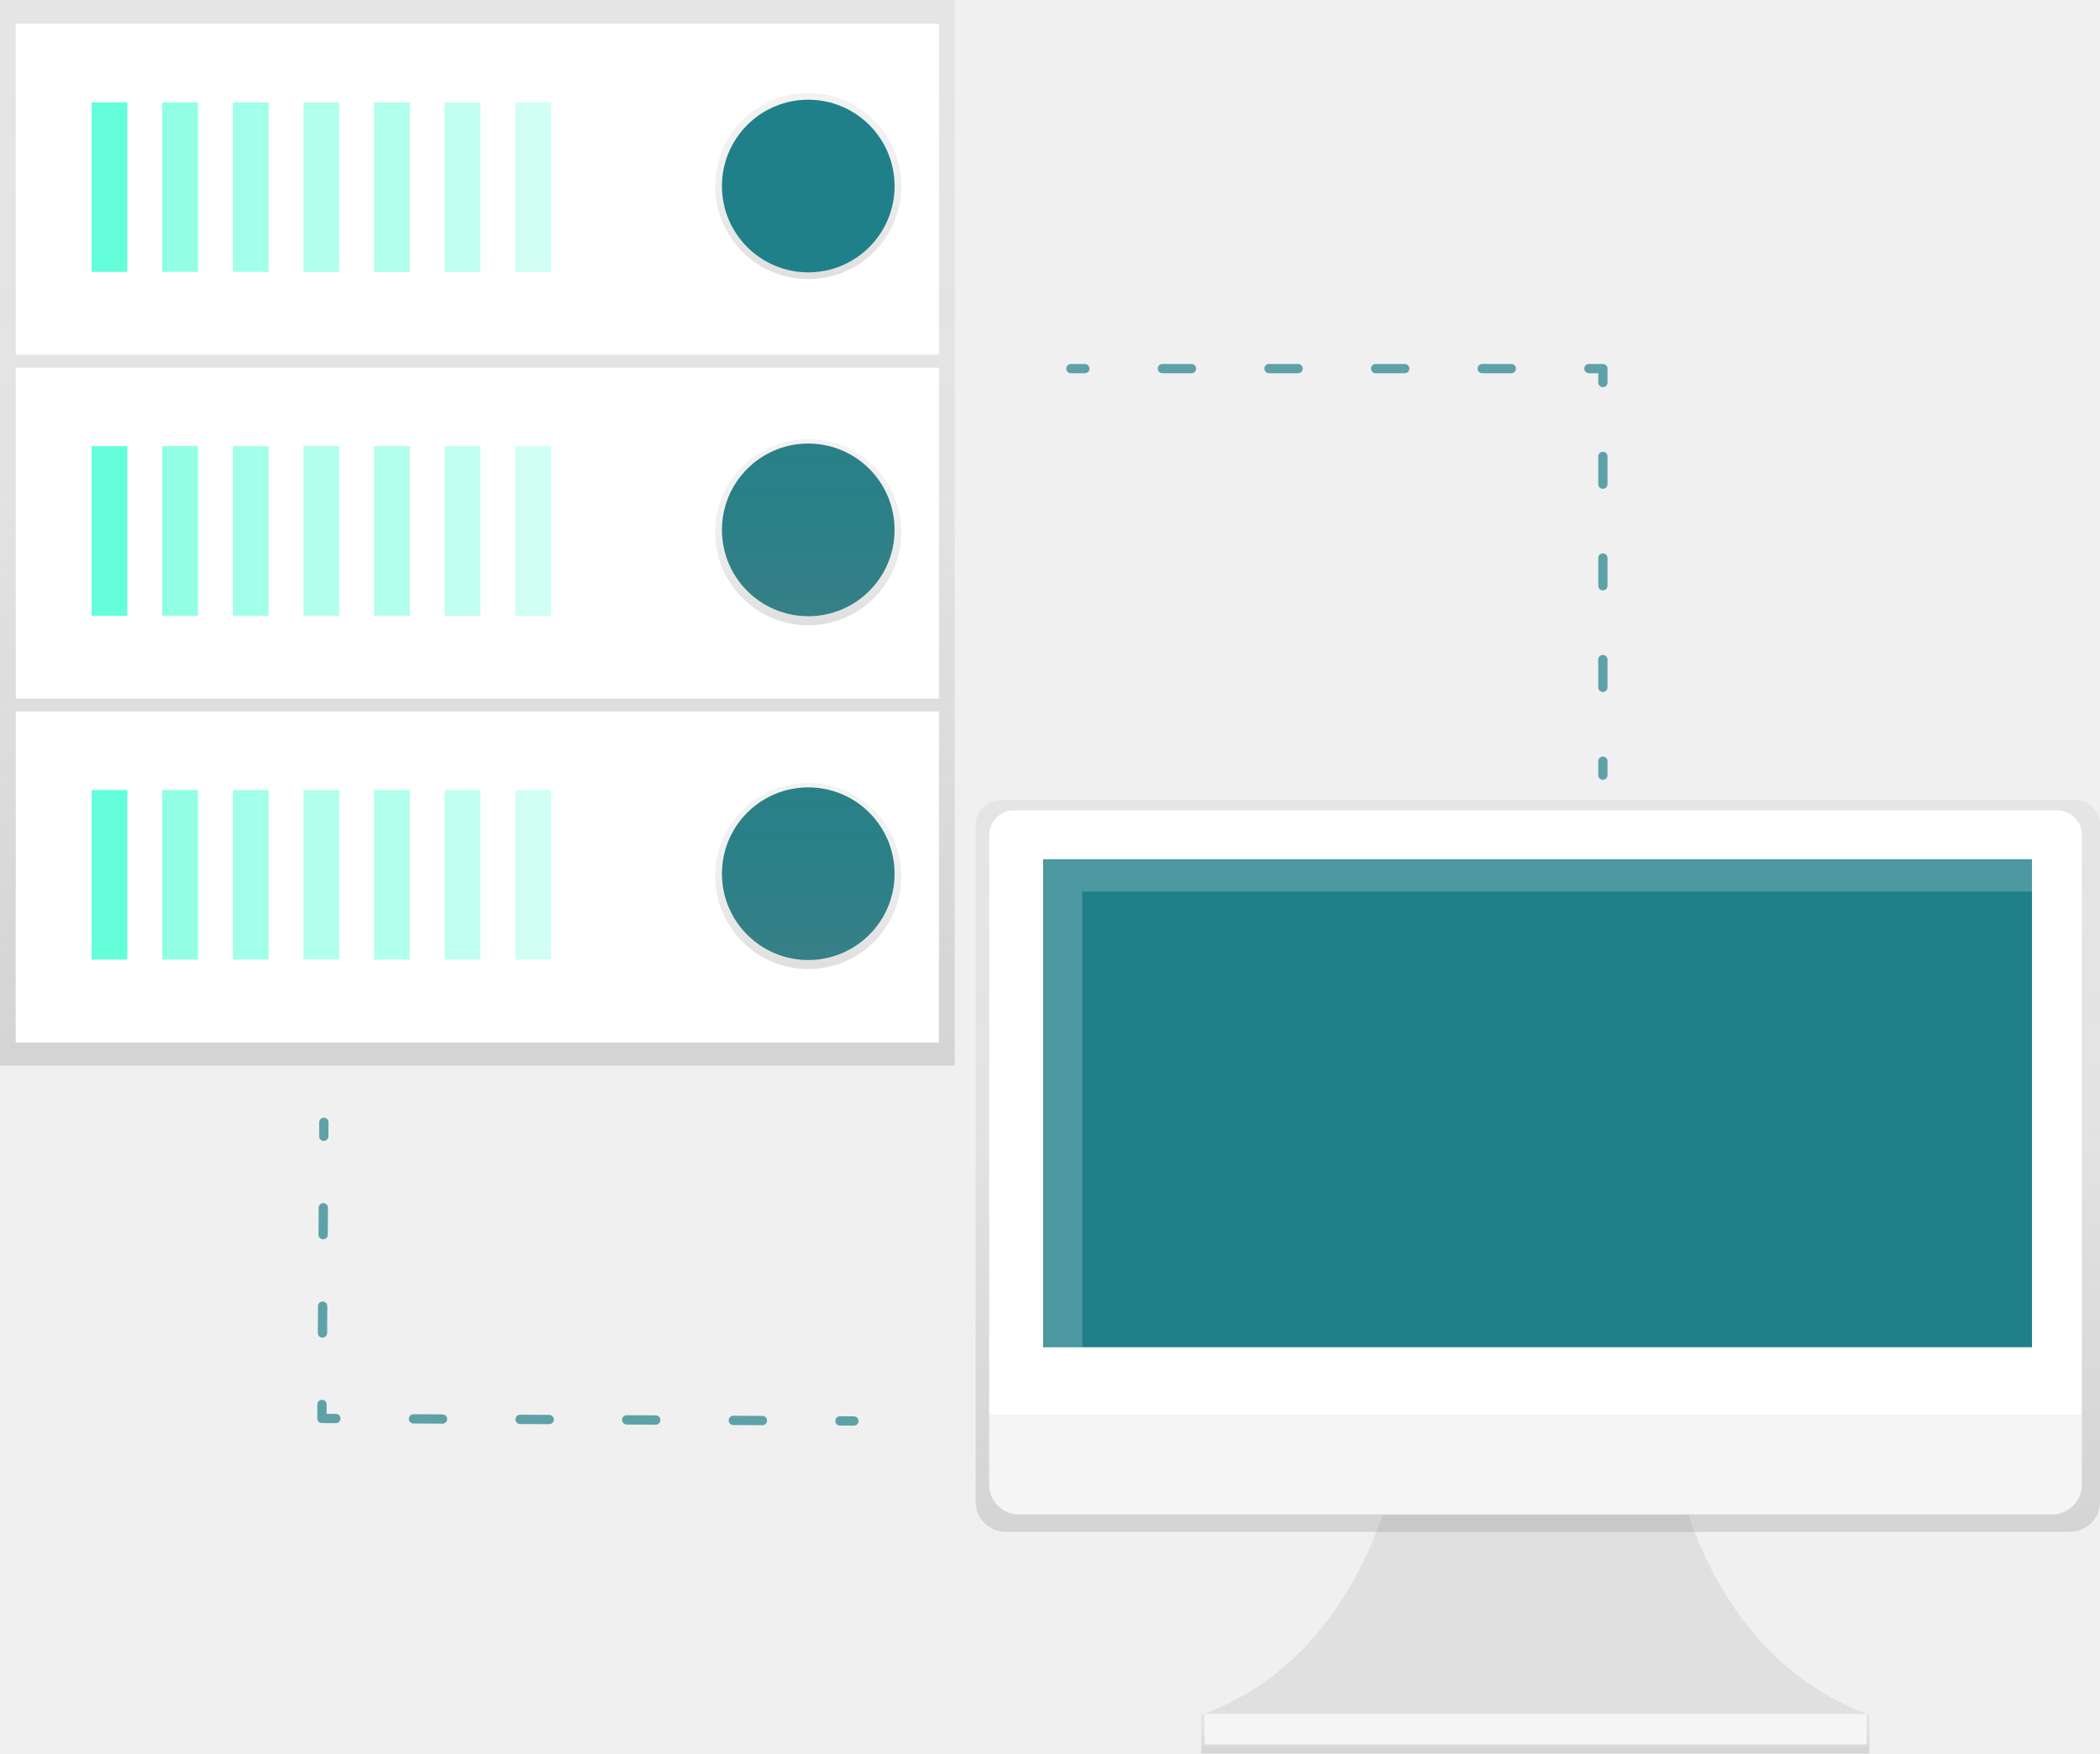
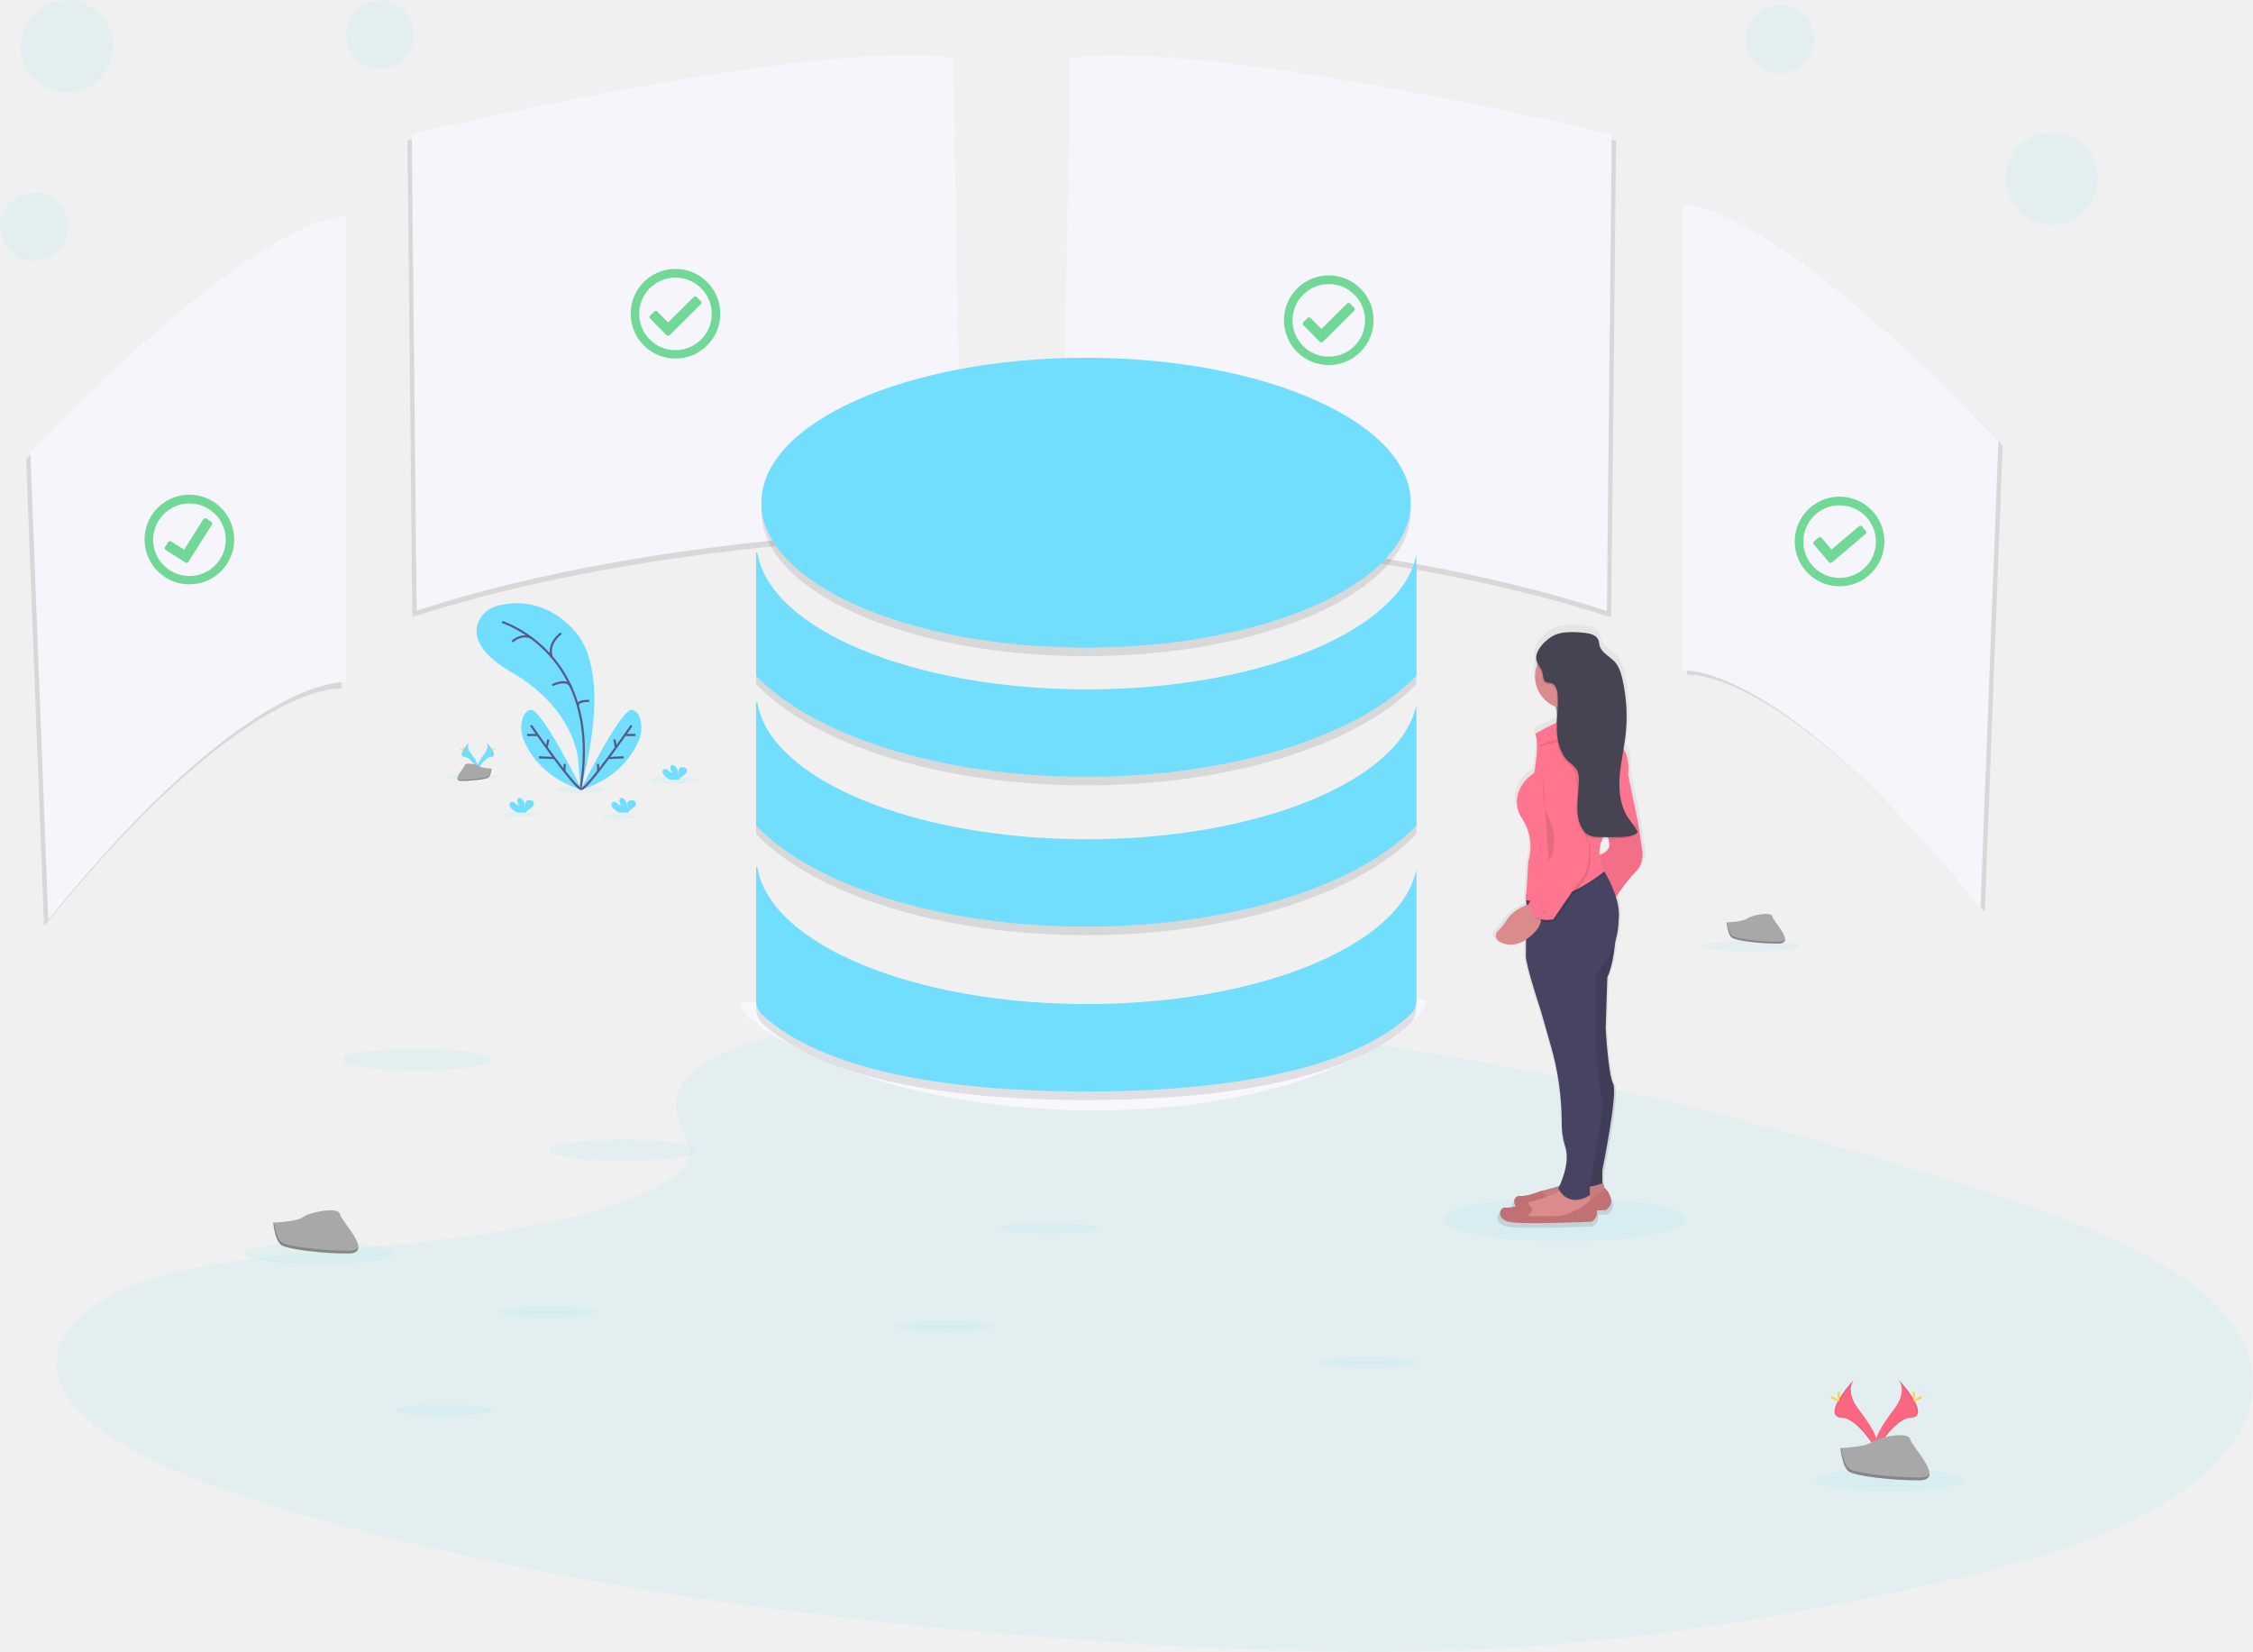
- <svg xmlns="http://www.w3.org/2000/svg" xmlns:xlink="http://www.w3.org/1999/xlink" data-name="Layer 1" width="904" height="754.77" viewBox="0 0 904 754.77">
+ <svg xmlns="http://www.w3.org/2000/svg" id="0b9b7173-8d17-4004-875f-329f7c0a9383" data-name="Layer 1" width="1055.52" height="773.82" viewBox="0 0 1055.52 773.82">
  <defs>
-     <linearGradient id="a" x1="205.5" y1="458.72" x2="205.5" gradientUnits="userSpaceOnUse">
-       <stop offset="0" stop-color="gray" stop-opacity=".25" />
-       <stop offset=".54" stop-color="gray" stop-opacity=".12" />
-       <stop offset="1" stop-color="gray" stop-opacity=".1" />
+     <linearGradient id="214c5cce-d3ab-4a80-8eba-ba3719b3e789" x1="1958.6" y1="638.33" x2="1958.6" y2="355.69" gradientTransform="matrix(-1, 0, 0, 1, 2766, 0)" gradientUnits="userSpaceOnUse">
+       <stop offset="0" stop-color="gray" stop-opacity="0.25" />
+       <stop offset="0.54" stop-color="gray" stop-opacity="0.12" />
+       <stop offset="1" stop-color="gray" stop-opacity="0.1" />
    </linearGradient>
-     <linearGradient id="b" x1="347.94" y1="120.14" x2="347.94" y2="40.02" xlink:href="#a" />
-     <linearGradient id="c" x1="347.94" y1="269.14" x2="347.94" y2="189.02" xlink:href="#a" />
-     <linearGradient id="d" x1="347.94" y1="417.14" x2="347.94" y2="337.02" xlink:href="#a" />
-     <linearGradient id="e" x1="660.91" y1="754.77" x2="660.91" y2="737.77" xlink:href="#a" />
-     <linearGradient id="f" x1="810" y1="732" x2="810" y2="417" xlink:href="#a" />
  </defs>
-   <path fill="url(#a)" d="M0 0h411v458.72H0z" />
-   <path fill="#fff" d="M6.79 306.27H404.2v142.46H6.79z" />
-   <path fill="#64ffda" d="M39.41 340.06h15.4v73h-15.4z" />
-   <path fill="#64ffda" d="M69.81 340.06h15.4v73h-15.4z" opacity=".7" />
-   <path fill="#64ffda" d="M100.22 340.06h15.4v73h-15.4z" opacity=".6" />
-   <path fill="#64ffda" d="M130.62 340.06h15.4v73h-15.4zm30.4 0h15.4v73h-15.4z" opacity=".5" />
-   <path fill="#64ffda" d="M191.42 340.06h15.4v73h-15.4z" opacity=".4" />
-   <path fill="#64ffda" d="M221.83 340.06h15.4v73h-15.4z" opacity=".3" />
-   <circle cx="347.94" cy="376.09" r="37.16" fill="#208089" />
-   <path fill="#fff" d="M6.79 158.26H404.2v142.46H6.79z" />
-   <path fill="#64ffda" d="M39.41 192.05h15.4v73h-15.4z" />
-   <path fill="#64ffda" d="M69.81 192.05h15.4v73h-15.4z" opacity=".7" />
-   <path fill="#64ffda" d="M100.22 192.05h15.4v73h-15.4z" opacity=".6" />
-   <path fill="#64ffda" d="M130.62 192.05h15.4v73h-15.4zm30.4 0h15.4v73h-15.4z" opacity=".5" />
-   <path fill="#64ffda" d="M191.42 192.05h15.4v73h-15.4z" opacity=".4" />
-   <path fill="#64ffda" d="M221.83 192.05h15.4v73h-15.4z" opacity=".3" />
-   <circle cx="347.94" cy="228.09" r="37.16" fill="#208089" />
-   <path fill="#fff" d="M6.79 10.25H404.2v142.46H6.79z" />
-   <path fill="#64ffda" d="M39.41 44.05h15.4v73h-15.4z" />
-   <path fill="#64ffda" d="M69.81 44.05h15.4v73h-15.4z" opacity=".7" />
-   <path fill="#64ffda" d="M100.22 44.05h15.4v73h-15.4z" opacity=".6" />
-   <path fill="#64ffda" d="M130.62 44.05h15.4v73h-15.4zm30.4 0h15.4v73h-15.4z" opacity=".5" />
-   <path fill="#64ffda" d="M191.42 44.05h15.4v73h-15.4z" opacity=".4" />
-   <path fill="#64ffda" d="M221.83 44.05h15.4v73h-15.4z" opacity=".3" />
-   <circle cx="347.94" cy="80.08" r="40.06" fill="url(#b)" />
-   <circle cx="347.94" cy="229.08" r="40.06" fill="url(#c)" />
-   <circle cx="347.94" cy="377.08" r="40.06" fill="url(#d)" />
-   <circle cx="347.94" cy="80.08" r="37.16" fill="#208089" />
-   <g opacity=".7" fill="none" stroke="#208089" stroke-linecap="round" stroke-linejoin="round" stroke-width="4">
-     <path d="M461 158.67h6" />
-     <path stroke-dasharray="12.52 33.38" d="M500.38 158.67h166.93" />
-     <path d="M684 158.67h6v6" />
-     <path stroke-dasharray="11.93 31.8" d="M690 196.48v115.29" />
-     <path d="M690 327.67v6" />
+   <path d="M416.53,554.07c34.91-13.73,89.71-16.53,139.59-15.43,156.68,3.43,298.11,36.8,420.44,74.55,44.29,13.67,87.89,28.4,116.64,47.22,58.52,38.31,41.16,91.38-40.21,122.94-27.69,10.74-61.25,19-95.71,26.26C896,822.59,829.92,833,760.38,836c-49.58,2.11-99.78.39-149.07-2.56C473.58,825.17,338.4,807,225.09,775.77c-49.7-13.67-96.54-30.67-117-52.8s-7.38-50.15,43.37-63.25c21-5.41,46.08-7.86,70.65-10.15,36.16-3.38,72.9-6.72,105.53-13.59,33.71-7.1,73.62-20.83,66.95-36.54C387.4,582.58,381.66,567.78,416.53,554.07Z" transform="translate(-72.24 -63.09)" fill="#70defc" opacity="0.1" />
+   <path d="M575.62,93.22l-3.81,221s137.92,0,255.26,38.1L829.36,129S641.15,84.08,575.62,93.22Z" transform="translate(-72.24 -63.09)" opacity="0.1" />
+   <path d="M573.62,90.22l-3.81,221s137.92,0,255.26,38.1L827.36,126S639.15,81.08,573.62,90.22Z" transform="translate(-72.24 -63.09)" fill="#f5f5fb" />
+   <path d="M516.88,93.05l3.81,221s-137.92,0-255.26,38.1l-2.29-223.26S451.35,83.91,516.88,93.05Z" transform="translate(-72.24 -63.09)" opacity="0.1" />
+   <path d="M518.88,90.05l3.81,221s-137.92,0-255.26,38.1l-2.29-223.26S453.35,80.91,518.88,90.05Z" transform="translate(-72.24 -63.09)" fill="#f5f5fb" />
+   <path d="M862.65,160.51V379.2s45-5.33,139.44,111.25l8.39-218.69S912.18,165.85,862.65,160.51Z" transform="translate(-72.24 -63.09)" opacity="0.1" />
+   <path d="M860.65,158.51V377.2s45-5.33,139.44,111.25l8.39-218.69S910.18,163.85,860.65,158.51Z" transform="translate(-72.24 -63.09)" fill="#f5f5fb" />
+   <path d="M232.3,167V385.7s-45-5.33-139.44,111.25L84.48,278.26S182.77,172.35,232.3,167Z" transform="translate(-72.24 -63.09)" opacity="0.1" />
+   <path d="M234.3,164V382.7s-45-5.33-139.44,111.25L86.48,275.26S184.77,169.35,234.3,164Z" transform="translate(-72.24 -63.09)" fill="#f5f5fb" />
+   <path d="M740.3,532.77c0,7.45-47.31,50.5-155,50.5s-166-41.55-166-49,60.31,11,168,11S740.3,525.31,740.3,532.77Z" transform="translate(-72.24 -63.09)" fill="#f7f7fd" />
+   <ellipse cx="316.11" cy="365.5" rx="11.46" ry="1.57" fill="#70defc" opacity="0.1" />
+   <ellipse cx="272.22" cy="369.95" rx="11.46" ry="1.57" fill="#70defc" opacity="0.1" />
+   <ellipse cx="220.54" cy="363.93" rx="11.46" ry="1.57" fill="#70defc" opacity="0.1" />
+   <ellipse cx="289.79" cy="382.62" rx="8.14" ry="1.12" fill="#70defc" opacity="0.1" />
+   <ellipse cx="244.24" cy="381.5" rx="8.14" ry="1.12" fill="#70defc" opacity="0.1" />
+   <path d="M344.22,432.69s16.06-52.67-2.52-73.76C327.8,343.15,312,345,305,347a13.06,13.06,0,0,0-8.43,7c-2.47,5.33-2,14,15.42,24.08,29.19,16.9,31,40.09,31,40.09Z" transform="translate(-72.24 -63.09)" fill="#70defc" />
+   <path d="M307.48,354.46s47.36,14.81,36.74,78.23" transform="translate(-72.24 -63.09)" fill="none" stroke="#565987" stroke-miterlimit="10" />
+   <path d="M335.14,359.77s-6.52,4.39-4.45,11" transform="translate(-72.24 -63.09)" fill="none" stroke="#565987" stroke-miterlimit="10" />
+   <path d="M312.23,363.68s4-4.06,8.83-1.82" transform="translate(-72.24 -63.09)" fill="none" stroke="#565987" stroke-miterlimit="10" />
+   <path d="M331,384.07s7-3.55,8.81.9" transform="translate(-72.24 -63.09)" fill="none" stroke="#565987" stroke-miterlimit="10" />
+   <path d="M348.27,391.48s-5.26-.42-5.35,2.09" transform="translate(-72.24 -63.09)" fill="none" stroke="#565987" stroke-miterlimit="10" />
+   <path d="M344.87,433.11s-18.82-38.28-24-37.44c-2.45.4-3.58,2.81-4.1,5.24a15.4,15.4,0,0,0,1,9.32C320.48,416.35,327.65,428,344.87,433.11Z" transform="translate(-72.24 -63.09)" fill="#70defc" />
+   <path d="M321,402.93s19.75,28.64,23.57,29.9" transform="translate(-72.24 -63.09)" fill="none" stroke="#565987" stroke-miterlimit="10" />
+   <line x1="246.97" y1="344.31" x2="251.58" y2="344.31" fill="none" stroke="#565987" stroke-miterlimit="10" />
+   <line x1="252.49" y1="354.79" x2="259.71" y2="355.1" fill="none" stroke="#565987" stroke-miterlimit="10" />
+   <line x1="256.89" y1="346.41" x2="256.1" y2="350.17" fill="none" stroke="#565987" stroke-miterlimit="10" />
+   <line x1="264.57" y1="357.86" x2="264.43" y2="361.28" fill="none" stroke="#565987" stroke-miterlimit="10" />
+   <path d="M344.31,433.11s18.81-38.28,24-37.44c2.46.4,3.59,2.81,4.1,5.24a15.47,15.47,0,0,1-1,9.32C368.7,416.35,361.53,428,344.31,433.11Z" transform="translate(-72.24 -63.09)" fill="#70defc" />
+   <path d="M368.15,402.93s-19.75,28.64-23.56,29.9" transform="translate(-72.24 -63.09)" fill="none" stroke="#565987" stroke-miterlimit="10" />
+   <line x1="297.73" y1="344.31" x2="293.12" y2="344.31" fill="none" stroke="#565987" stroke-miterlimit="10" />
+   <line x1="292.21" y1="354.79" x2="284.98" y2="355.1" fill="none" stroke="#565987" stroke-miterlimit="10" />
+   <line x1="287.81" y1="346.41" x2="288.6" y2="350.17" fill="none" stroke="#565987" stroke-miterlimit="10" />
+   <line x1="280.13" y1="357.86" x2="280.27" y2="361.28" fill="none" stroke="#565987" stroke-miterlimit="10" />
+   <path d="M312,442.05a3.26,3.26,0,0,1-1.07-1.62,1.42,1.42,0,0,1,.75-1.64c.68-.27,1.42.21,2,.69a2.64,2.64,0,0,0,1.92.93,2.94,2.94,0,0,1-.91-2.74,1.26,1.26,0,0,1,.26-.56c.38-.41,1.07-.23,1.53.09,1.45,1,1.85,3,1.86,4.77a8.56,8.56,0,0,0,0-2,2,2,0,0,1,.74-1.74,2.26,2.26,0,0,1,1.12-.27,2.34,2.34,0,0,1,1.83.52,1.84,1.84,0,0,1-.07,2.25,7.15,7.15,0,0,1-1.89,1.51,4.07,4.07,0,0,0-1.35,1.29.94.94,0,0,0-.1.23h-4.1A11.9,11.9,0,0,1,312,442.05Z" transform="translate(-72.24 -63.09)" fill="#70defc" />
+   <path d="M383.7,426.63a3.24,3.24,0,0,1-1.07-1.61,1.43,1.43,0,0,1,.75-1.65,2.1,2.1,0,0,1,2,.7,2.59,2.59,0,0,0,1.92.92,2.93,2.93,0,0,1-.91-2.74,1.12,1.12,0,0,1,.26-.55c.38-.41,1.07-.24,1.53.08,1.45,1,1.85,3,1.86,4.78a8.64,8.64,0,0,0,0-2,2,2,0,0,1,.74-1.74,2.15,2.15,0,0,1,1.12-.26,2.3,2.3,0,0,1,1.83.52,1.82,1.82,0,0,1-.07,2.24,7.15,7.15,0,0,1-1.89,1.51,4.17,4.17,0,0,0-1.35,1.29.94.94,0,0,0-.1.23h-4.1A11.54,11.54,0,0,1,383.7,426.63Z" transform="translate(-72.24 -63.09)" fill="#70defc" />
+   <path d="M359.8,442.05a3.26,3.26,0,0,1-1.07-1.62,1.43,1.43,0,0,1,.75-1.64c.69-.27,1.42.21,2,.69a2.65,2.65,0,0,0,1.92.93,2.93,2.93,0,0,1-.9-2.74,1.14,1.14,0,0,1,.25-.56c.38-.41,1.07-.23,1.53.09,1.45,1,1.86,3,1.87,4.77a9.17,9.17,0,0,0,0-2,2,2,0,0,1,.74-1.74,3,3,0,0,1,2.95.25,1.82,1.82,0,0,1-.07,2.25,7,7,0,0,1-1.89,1.51,4.26,4.26,0,0,0-1.35,1.29,1.6,1.6,0,0,0-.1.23h-4.09A11.71,11.71,0,0,1,359.8,442.05Z" transform="translate(-72.24 -63.09)" fill="#70defc" />
+   <path d="M292,410.89s-1.53,2,.71,5,4.1,5.59,3.35,7.48c0,0-3.39-5.63-6.14-5.71S289,414.27,292,410.89Z" transform="translate(-72.24 -63.09)" fill="#70defc" />
+   <path d="M292,410.89a2.36,2.36,0,0,0-.31.63c-2.69,3.15-4.12,6.1-1.54,6.17,2.41.07,5.3,4.38,6,5.46a1.83,1.83,0,0,1-.08.25s-3.39-5.63-6.14-5.71S289,414.27,292,410.89Z" transform="translate(-72.24 -63.09)" opacity="0.1" />
+   <path d="M289.18,413.44c0,.71.08,1.28.18,1.28s.17-.57.17-1.28-.09-.37-.19-.37S289.18,412.74,289.18,413.44Z" transform="translate(-72.24 -63.09)" fill="#ffd037" />
+   <path d="M288.2,414.29c.62.34,1.16.54,1.21.45s-.42-.43-1-.76-.38-.1-.42,0S287.58,414,288.2,414.29Z" transform="translate(-72.24 -63.09)" fill="#ffd037" />
+   <path d="M300.14,410.89s1.54,2-.71,5-4.09,5.59-3.34,7.48c0,0,3.38-5.63,6.14-5.71S303.17,414.27,300.14,410.89Z" transform="translate(-72.24 -63.09)" fill="#70defc" />
+   <path d="M300.14,410.89a2.36,2.36,0,0,1,.31.63c2.69,3.15,4.12,6.1,1.54,6.17-2.41.07-5.29,4.38-6,5.46a1.83,1.83,0,0,0,.08.25s3.38-5.63,6.14-5.71S303.17,414.27,300.14,410.89Z" transform="translate(-72.24 -63.09)" opacity="0.1" />
+   <path d="M303,413.44c0,.71-.07,1.28-.17,1.28s-.18-.57-.18-1.28.1-.37.2-.37S303,412.74,303,413.44Z" transform="translate(-72.24 -63.09)" fill="#ffd037" />
+   <path d="M304,414.29c-.62.34-1.16.54-1.2.45s.41-.43,1-.76.38-.1.43,0S304.59,414,304,414.29Z" transform="translate(-72.24 -63.09)" fill="#ffd037" />
+   <path d="M302.51,423.14s-4.3-.13-5.59-1.05-6.6-2-6.92-.55-6.45,7.35-1.61,7.39,11.26-.76,12.55-1.54S302.51,423.14,302.51,423.14Z" transform="translate(-72.24 -63.09)" fill="#a8a8a8" />
+   <path d="M288.31,428.41c4.84,0,11.26-.75,12.55-1.54,1-.6,1.37-2.75,1.5-3.74h.15s-.28,3.46-1.57,4.25-7.7,1.58-12.55,1.54c-1.39,0-1.88-.51-1.85-1.25C286.73,428.13,287.27,428.4,288.31,428.41Z" transform="translate(-72.24 -63.09)" opacity="0.2" />
+   <ellipse cx="195.17" cy="496.39" rx="34.72" ry="5.13" fill="#70defc" opacity="0.1" />
+   <ellipse cx="292.15" cy="538.87" rx="34.72" ry="5.13" fill="#70defc" opacity="0.1" />
+   <ellipse cx="149.49" cy="587.2" rx="34.72" ry="5.13" fill="#70defc" opacity="0.1" />
+   <ellipse cx="885.14" cy="693.36" rx="34.72" ry="5.13" fill="#70defc" opacity="0.1" />
+   <ellipse cx="491.09" cy="575.32" rx="22.99" ry="2.57" fill="#70defc" opacity="0.1" />
+   <ellipse cx="820.09" cy="443.32" rx="22.99" ry="2.57" fill="#70defc" opacity="0.1" />
+   <ellipse cx="641.08" cy="638.32" rx="22.99" ry="2.57" fill="#70defc" opacity="0.1" />
+   <ellipse cx="442.64" cy="621.36" rx="22.99" ry="2.57" fill="#70defc" opacity="0.1" />
+   <ellipse cx="256.67" cy="614.69" rx="22.99" ry="2.57" fill="#70defc" opacity="0.1" />
+   <ellipse cx="208.21" cy="660.73" rx="22.99" ry="2.57" fill="#70defc" opacity="0.1" />
+   <g opacity="0.1">
+     <ellipse cx="508.8" cy="239.5" rx="152.12" ry="67.89" />
+     <path d="M735.8,326.86c-6.73,35.4-73.23,63.19-154.29,63.19-81.77,0-148.73-28.28-154.47-64.11h-.57v57.69C453.21,411.57,512.41,431,581.13,431s127.92-19.43,154.67-47.37Z" transform="translate(-72.24 -63.09)" />
+     <path d="M735.8,397.06c-6.73,35.39-73.23,63.19-154.29,63.19-81.77,0-148.73-28.28-154.47-64.12h-.57v57.7c26.74,27.94,85.94,47.36,154.66,47.36s127.92-19.42,154.67-47.36Z" transform="translate(-72.24 -63.09)" />
+     <path d="M735.8,474.27c-6.73,35.4-73.23,63.19-154.29,63.19-81.77,0-148.73-28.27-154.47-64.11h-.57v62.22a9.59,9.59,0,0,0,3.08,7.06c28,25.71,85.39,35.78,151.58,35.78s123.55-10.07,151.59-35.78a9.59,9.59,0,0,0,3.08-7.06Z" transform="translate(-72.24 -63.09)" />
  </g>
-   <g opacity=".7" fill="none" stroke="#208089" stroke-linecap="round" stroke-linejoin="round" stroke-width="4">
-     <path d="M367.58 611.67l-6-.03" />
-     <path stroke-dasharray="12.52 33.38" d="M328.2 611.48l-166.92-.8" />
-     <path d="M144.58 610.61l-6-.03.04-6" />
-     <path stroke-dasharray="11.55 30.79" d="M138.82 573.79l.46-69.27" />
-     <path d="M139.38 489.12l.04-6" />
-   </g>
-   <path d="M721.21 630.46s11.92 80.48 82.27 107.31h-285c70.35-26.83 82.27-107.31 82.27-107.31z" fill="#e0e0e0" />
-   <path fill="url(#e)" d="M517.09 737.77h287.65v17H517.09z" />
-   <path fill="#f5f5f5" d="M518.52 737.77h284.96v13.12H518.52z" />
-   <path d="M1041.25 417h-462.5A10.75 10.75 0 00568 427.75v291.39A12.86 12.86 0 00580.86 732h458.28a12.86 12.86 0 0012.86-12.86V427.75a10.75 10.75 0 00-10.75-10.75z" transform="translate(-148 -72.62)" fill="url(#f)" />
-   <path d="M436.57 348.78h448.86a10.75 10.75 0 0110.75 10.75V609H425.82V359.54a10.75 10.75 0 0110.75-10.76z" fill="#fff" />
-   <path d="M883.32 651.92H438.68a12.86 12.86 0 01-12.86-12.86V609h470.36v30.06a12.86 12.86 0 01-12.86 12.86z" fill="#f5f5f5" />
-   <path fill="#208089" d="M449.07 369.86h425.65v210.06H449.07z" />
-   <path fill="#fff" opacity=".2" d="M465.91 383.8h409.08v-14.01H449.34v210.06h16.57V383.8z" />
+   <ellipse cx="508.8" cy="235.5" rx="152.12" ry="67.89" fill="#70defc" />
+   <path d="M735.8,322.86c-6.73,35.4-73.23,63.19-154.29,63.19-81.77,0-148.73-28.28-154.47-64.11h-.57v57.69C453.21,407.57,512.41,427,581.13,427s127.92-19.43,154.67-47.37Z" transform="translate(-72.24 -63.09)" fill="#70defc" />
+   <path d="M735.8,393.06c-6.73,35.39-73.23,63.19-154.29,63.19-81.77,0-148.73-28.28-154.47-64.12h-.57v57.7c26.74,27.94,85.94,47.36,154.66,47.36s127.92-19.42,154.67-47.36Z" transform="translate(-72.24 -63.09)" fill="#70defc" />
+   <path d="M735.8,470.27c-6.73,35.4-73.23,63.19-154.29,63.19-81.77,0-148.73-28.27-154.47-64.11h-.57v62.22a9.59,9.59,0,0,0,3.08,7.06c28,25.71,85.39,35.78,151.58,35.78s123.55-10.07,151.59-35.78a9.59,9.59,0,0,0,3.08-7.06Z" transform="translate(-72.24 -63.09)" fill="#70defc" />
+   <ellipse cx="733.03" cy="571.25" rx="57" ry="10.26" fill="#70defc" opacity="0.1" />
+   <path d="M773.27,503.61c2.88,1.7,7.4,2.81,13.09-.85l-.05,8.11c.4,5.56,7.28,25.83,7.28,25.83l4.85,16.67a130.07,130.07,0,0,1,5.33,36.28c0,4.06.38,8.26,1.55,11.42,2.59,7-1,16-2.57,19.32a80.1,80.1,0,0,1-8,2.25,5.83,5.83,0,0,0-.71.22l0-.05s-7.28,2.89-10.52,2.49c-2.41-.29-3.92,2.72-2,4.93a14.88,14.88,0,0,1-4.84.64c-3.24-.4-4.86,5.16,1.21,6.75s40.46,0,40.46,0a4.87,4.87,0,0,0,2.58-5.38l4.3-.18s6.07-2.78,0-10.33l-.33.24-1.29-3.82V613s7.69-37,5.26-41.33S825.15,545,825.15,545L826,520.8c2.19-4.52,3.31-11.62,3.88-17.17a36,36,0,0,0,1.55-8.14c.1-1.31.18-2.67.23-4.09a27.27,27.27,0,0,0-1.48-9.16,92.06,92.06,0,0,1,9.17-11.5A11.82,11.82,0,0,0,843,460.41l-2-13.51-4.86-23c.61-6.39-.72-10.07-2.2-12.15.35-2.07.68-4.13.93-6.21a79.6,79.6,0,0,0-1.42-27c-.7-3.08-1.66-6.25-3.83-8.59-2.45-2.66-6.43-4.27-7.35-7.74a20.66,20.66,0,0,0-.56-2.62c-.89-2.27-3.69-3.1-6.15-3.4-4.38-.53-10.71-.93-14.92.79A18.09,18.09,0,0,0,792,365a6.89,6.89,0,0,0-1,4.95,6.6,6.6,0,0,0,.69,1.7,15.39,15.39,0,0,0,8.94,19.7c.1.31.19.61.26.9a15.41,15.41,0,0,1,.4,2.17c-.08,1.4-.17,2.81-.23,4.22l-.15.57a105.13,105.13,0,0,0-10.17,5.18c2.42,3.58-.41,18.68-.41,18.68-6.07,3.57-12.13,12.71-5.66,22.25s2.83,19.86,2.83,19.86l-1,15.54h0v0l-.2,3.11h.07l-.07,1.18.17,0v1.27c-2.84,1.05-7,3.15-9.47,7.05a24.94,24.94,0,0,1-4.23,5.19A3.12,3.12,0,0,0,773.27,503.61Zm48.85-41.28a14.77,14.77,0,0,1,1.44-7.82l2.86,0a18.57,18.57,0,0,0,.35,1.88C827.59,459.94,824.31,461.61,822.12,462.33Z" transform="translate(-72.24 -63.09)" fill="url(#214c5cce-d3ab-4a80-8eba-ba3719b3e789)" />
+   <path d="M822.92,616.33l1.56,4.67-5.06,5.06L802.68,630l-12.07-1.17.78-4.28h0a5.17,5.17,0,0,1,3.83-3.78c5-1.16,14.42-3.82,16.41-7.51Z" transform="translate(-72.24 -63.09)" fill="#db8b8b" />
+   <path d="M822.92,616.33l1.56,4.67-5.06,5.06L802.68,630l-12.07-1.17.78-4.28h0a5.17,5.17,0,0,1,3.83-3.78c5-1.16,14.42-3.82,16.41-7.51Z" transform="translate(-72.24 -63.09)" opacity="0.1" />
+   <path d="M794.5,627.62l2.34-3.11-2.34-3.61s-7,2.83-10.12,2.44-4.67,5.06,1.17,6.62,38.93,0,38.93,0,5.84-2.73,0-10.13l-5.06,3.9s-8.57,4.67-12.85,3.89Z" transform="translate(-72.24 -63.09)" fill="#c17174" />
+   <path d="M784,634.24l12.07,1.17,16.74-3.9,5.06-5.06-.41-1.23-.58-1.74-.57-1.7L805,618.67a7,7,0,0,1-2.29,2.29c-3.67,2.51-10.25,4.32-14.12,5.22a3.82,3.82,0,0,0-.48.15,5,5,0,0,0-2,1.21,5.1,5.1,0,0,0-1.38,2.42Z" transform="translate(-72.24 -63.09)" fill="#db8b8b" />
+   <path d="M784,634.24l12.07,1.17,16.74-3.9,5.06-5.06-.41-1.23-4.65,3.57s-8.57,4.67-12.85,3.89H787.88l2.34-3.11-2.1-3.24a5,5,0,0,0-2,1.21,5.1,5.1,0,0,0-1.38,2.42Z" transform="translate(-72.24 -63.09)" opacity="0.1" />
+   <path d="M787.88,633.07l2.34-3.11-2.34-3.61s-7,2.83-10.12,2.44-4.67,5.06,1.17,6.62,38.93,0,38.93,0,5.84-2.73,0-10.12l-5.06,3.89s-8.57,4.67-12.85,3.89Z" transform="translate(-72.24 -63.09)" fill="#c17174" />
+   <path d="M797.61,407.27s18.69,2,16-5.84a13.91,13.91,0,0,1-.58-6.88,18.94,18.94,0,0,1,3.3-7.91l-17.52,2.72a21.86,21.86,0,0,1,2.38,5.63C803.24,403.25,797.61,407.27,797.61,407.27Z" transform="translate(-72.24 -63.09)" fill="#db8b8b" />
+   <path d="M829.54,496s-.39,16.74-4.28,24.92l-.78,23.75s1.16,21.8,3.5,26.08-5.06,40.49-5.06,40.49v6.23s-12.46,4.67-16-.78l3.5-46.33-1.56-64.23Z" transform="translate(-72.24 -63.09)" fill="#474463" />
+   <path d="M829.54,496s-.39,16.74-4.28,24.92l-.78,23.75s1.16,21.8,3.5,26.08-5.06,40.49-5.06,40.49v6.23s-12.46,4.67-16-.78l3.5-46.33-1.56-64.23Z" transform="translate(-72.24 -63.09)" opacity="0.1" />
+   <path d="M837.32,442.31l2.34,6.23,2,13.23a11.75,11.75,0,0,1-3.51,10.13c-4.67,4.67-10.9,14.4-10.9,14.4l-7.39-22.19s7.39-1.17,6.22-6.23-.77-14.4-.77-14.4Z" transform="translate(-72.24 -63.09)" fill="#ff748e" />
+   <path d="M837.41,442.22l2.33,6.23,2,13.24a11.7,11.7,0,0,1-3.5,10.12c-4.68,4.67-10.9,14.41-10.9,14.41L819.89,464s7.4-1.17,6.23-6.23-.78-14.41-.78-14.41Z" transform="translate(-72.24 -63.09)" opacity="0.05" />
+   <path d="M802.72,621c5,7.86,12.77,3.4,14.15,2.52l-.57-1.7L805,618.67A7,7,0,0,1,802.72,621Z" transform="translate(-72.24 -63.09)" opacity="0.1" />
+   <path d="M787.1,511.22c.39,5.45,7,25.3,7,25.3l4.67,16.34a130.39,130.39,0,0,1,5.13,35.54,34.71,34.71,0,0,0,1.49,11.19c3.12,8.57-3.11,20.24-3.11,20.24,5.45,9.74,14.79,3.12,14.79,3.12v-6.23s7.4-33.87,5.45-40.49-2.72-24.52-2.72-24.52V519.39a36.67,36.67,0,0,0,10.68-23.24c.09-1.28.17-2.62.22-4,.31-8.78-5.7-19.08-8-22.75-.56-.89-.92-1.39-.92-1.39l-34.37,13.64-.08,0V483l0,2.94Z" transform="translate(-72.24 -63.09)" fill="#474463" />
+   <path d="M798.78,389.36a21.86,21.86,0,0,1,2.38,5.63,15.22,15.22,0,0,0,11.84-.44,18.94,18.94,0,0,1,3.3-7.91Z" transform="translate(-72.24 -63.09)" opacity="0.1" />
+   <circle cx="734.33" cy="316.93" r="15.18" fill="#db8b8b" />
+   <path d="M787.1,485.91l.17,0c16.32,3.36,36.82-13.65,36.82-13.65a20.31,20.31,0,0,1-1.42-2.9c-.56-.89-.92-1.39-.92-1.39l-34.37,13.64-.09,1.36Z" transform="translate(-72.24 -63.09)" opacity="0.1" />
+   <path d="M791.39,406.88s21.8-13.24,28.8-7.79l9.74,12.46S836.16,413.5,835,426l4.67,22.58-14,3.5s-8.17,7.79-1.55,19.08c0,0-20.64,17.13-37,13.62l1.17-18.29s3.5-10.13-2.72-19.47-.39-18.3,5.45-21.8C791,425.18,793.72,410.38,791.39,406.88Z" transform="translate(-72.24 -63.09)" fill="#ff748e" />
+   <path d="M790.22,486.3s-8.18,1.56-12.07,7.79a24.3,24.3,0,0,1-4.08,5.09,3.08,3.08,0,0,0,.49,4.92c3.09,1.86,8.12,3,14.49-2.23C800,492.92,790.22,486.3,790.22,486.3Z" transform="translate(-72.24 -63.09)" fill="#db8b8b" />
+   <path d="M802.29,414.28s7.78-.78,9.73,19.46,5.06,24.92,5.06,24.92,1.95,10.51-2.73,16.74-13.62,19.47-13.62,19.47-9.73,2.72-11.68-7l12.07-22.58s1.94-7.79-2.73-13.24S790.22,410.38,802.29,414.28Z" transform="translate(-72.24 -63.09)" opacity="0.1" />
+   <path d="M801.51,413.11s7.78-.78,9.73,19.47,5.06,24.91,5.06,24.91,2,10.51-2.72,16.74S800,493.7,800,493.7s-9.73,2.72-11.68-7l12.07-22.58s1.95-7.79-2.73-13.24S789.44,409.22,801.51,413.11Z" transform="translate(-72.24 -63.09)" fill="#ff748e" />
+   <path d="M795.08,427.71s-.77,12.07,2.73,18.69,3.5,15.18,0,19.85" transform="translate(-72.24 -63.09)" opacity="0.1" />
+   <path d="M793.14,412.91s3.11-3.11,12.07-3.5,12.84-3.11,12.84-3.11" transform="translate(-72.24 -63.09)" opacity="0.1" />
+   <path d="M814.79,360.4c2.37.29,5.07,1.1,5.92,3.32a22.14,22.14,0,0,1,.55,2.57c.88,3.4,4.71,5,7.07,7.58,2.08,2.3,3,5.4,3.68,8.43a79.17,79.17,0,0,1,1.37,26.45c-.76,6.45-2.32,12.81-2.75,19.29s.36,13.31,3.9,18.76c1.53,2.34,3.54,4.4,4.62,7-2.23,1.81-5.31,2.07-8.19,2.17q-5,.17-10.05,0a10.67,10.67,0,0,1-5.1-1.07,7.86,7.86,0,0,1-2.68-2.87c-1.92-3.25-2.4-7.16-2.32-10.93s.68-7.52.75-11.3a9.82,9.82,0,0,0-1.31-5.92,19.07,19.07,0,0,0-3.26-3c-4.17-3.7-5.6-9.62-5.74-15.19s.78-11.14.31-16.69c-.18-2.17-1-4.78-3.13-5.2a11.38,11.38,0,0,1-2-.26c-1.71-.66-1.54-3.07-2-4.84-.55-2-2.25-3.53-2.73-5.53-1.12-4.71,4.88-10.34,8.81-12S810.58,359.88,814.79,360.4Z" transform="translate(-72.24 -63.09)" opacity="0.1" />
+   <path d="M815.18,359.62c2.37.29,5.07,1.1,5.92,3.33a21.54,21.54,0,0,1,.55,2.56c.88,3.4,4.71,5,7.07,7.58,2.08,2.3,3,5.4,3.68,8.43A79.17,79.17,0,0,1,833.76,408c-.75,6.45-2.31,12.81-2.74,19.3s.36,13.3,3.9,18.75c1.53,2.35,3.54,4.4,4.62,7-2.23,1.82-5.31,2.07-8.19,2.17q-5,.16-10.05,0a10.66,10.66,0,0,1-5.1-1.06,7.89,7.89,0,0,1-2.68-2.88c-1.92-3.25-2.4-7.16-2.32-10.93s.68-7.52.75-11.29c0-2.06-.12-4.24-1.31-5.92a18.73,18.73,0,0,0-3.26-3c-4.17-3.7-5.6-9.62-5.74-15.19s.78-11.14.31-16.69c-.18-2.17-1-4.78-3.13-5.2a11.38,11.38,0,0,1-2-.26c-1.71-.66-1.54-3.07-2-4.84-.55-2-2.25-3.52-2.73-5.53-1.12-4.71,4.88-10.34,8.81-12S811,359.1,815.18,359.62Z" transform="translate(-72.24 -63.09)" fill="#464353" />
+   <path d="M200.28,635.86s10.72-.33,13.94-2.63,16.48-5.05,17.28-1.36,16.1,18.34,4,18.44-28.1-1.89-31.33-3.85S200.28,635.86,200.28,635.86Z" transform="translate(-72.24 -63.09)" fill="#a8a8a8" />
+   <path d="M235.72,649c-12.09.1-28.1-1.88-31.32-3.84-2.45-1.5-3.43-6.86-3.76-9.34l-.36,0s.68,8.64,3.9,10.6,19.23,3.94,31.33,3.85c3.49,0,4.69-1.27,4.63-3.11C239.65,648.31,238.32,649,235.72,649Z" transform="translate(-72.24 -63.09)" opacity="0.2" />
+   <path d="M881.17,495.21s7.35-.23,9.57-1.81,11.31-3.46,11.86-.93,11.06,12.59,2.75,12.66-19.29-1.3-21.5-2.64S881.17,495.21,881.17,495.21Z" transform="translate(-72.24 -63.09)" fill="#a8a8a8" />
+   <path d="M905.5,504.25c-8.3.06-19.29-1.3-21.5-2.64-1.69-1-2.36-4.71-2.58-6.41h-.25s.47,5.93,2.68,7.28,13.2,2.7,21.5,2.64c2.4,0,3.23-.87,3.18-2.14C908.2,503.76,907.29,504.23,905.5,504.25Z" transform="translate(-72.24 -63.09)" opacity="0.2" />
+   <circle cx="31.29" cy="21.63" r="21.63" fill="#70defc" opacity="0.1" />
+   <circle cx="961.29" cy="83.63" r="21.63" fill="#70defc" opacity="0.1" />
+   <circle cx="16" cy="106.18" r="16" fill="#70defc" opacity="0.1" />
+   <circle cx="178" cy="16.18" r="16" fill="#70defc" opacity="0.1" />
+   <circle cx="834" cy="18.18" r="16" fill="#70defc" opacity="0.1" />
+   <path d="M961.86,709.49s4,5.24-1.85,13.15-10.68,14.58-8.73,19.51c0,0,8.83-14.68,16-14.89S969.76,718.33,961.86,709.49Z" transform="translate(-72.24 -63.09)" fill="#fc6681" />
+   <path d="M961.86,709.49a6.42,6.42,0,0,1,.81,1.65c7,8.24,10.76,15.93,4,16.12-6.28.18-13.81,11.41-15.62,14.25a5.39,5.39,0,0,0,.22.64s8.83-14.68,16-14.89S969.76,718.33,961.86,709.49Z" transform="translate(-72.24 -63.09)" opacity="0.1" />
+   <path d="M969.3,716.17c0,1.84-.21,3.34-.46,3.34s-.46-1.5-.46-3.34.26-1,.51-1S969.3,714.32,969.3,716.17Z" transform="translate(-72.24 -63.09)" fill="#ffd037" />
+   <path d="M971.86,718.37c-1.62.88-3,1.41-3.16,1.19s1.1-1.12,2.71-2,1-.24,1.11,0S973.48,717.49,971.86,718.37Z" transform="translate(-72.24 -63.09)" fill="#ffd037" />
+   <path d="M940.7,709.49s-4,5.24,1.85,13.15,10.68,14.58,8.73,19.51c0,0-8.84-14.68-16-14.89S932.79,718.33,940.7,709.49Z" transform="translate(-72.24 -63.09)" fill="#fc6681" />
+   <path d="M940.7,709.49a6.61,6.61,0,0,0-.82,1.65c-7,8.24-10.75,15.93-4,16.12,6.28.18,13.82,11.41,15.62,14.25-.06.21-.13.43-.21.64,0,0-8.84-14.68-16-14.89S932.79,718.33,940.7,709.49Z" transform="translate(-72.24 -63.09)" opacity="0.1" />
+   <path d="M933.25,716.17c0,1.84.21,3.34.47,3.34s.46-1.5.46-3.34-.26-1-.52-1S933.25,714.32,933.25,716.17Z" transform="translate(-72.24 -63.09)" fill="#ffd037" />
+   <path d="M930.7,718.37c1.62.88,3,1.41,3.15,1.19s-1.09-1.12-2.71-2-1-.24-1.1,0S929.08,717.49,930.7,718.37Z" transform="translate(-72.24 -63.09)" fill="#ffd037" />
+   <path d="M934.53,741.47s11.2-.35,14.57-2.75,17.23-5.27,18.07-1.42,16.82,19.17,4.18,19.27-29.38-2-32.74-4S934.53,741.47,934.53,741.47Z" transform="translate(-72.24 -63.09)" fill="#a8a8a8" />
+   <path d="M971.58,755.23c-12.65.1-29.38-2-32.75-4-2.56-1.56-3.59-7.17-3.93-9.76l-.37,0s.71,9,4.08,11.08,20.1,4.12,32.74,4c3.65,0,4.91-1.33,4.84-3.25C975.69,754.48,974.29,755.21,971.58,755.23Z" transform="translate(-72.24 -63.09)" opacity="0.2" />
+   <path d="M388.69,189.06a21,21,0,1,0,21,21A21,21,0,0,0,388.69,189.06Zm0,4.07a17,17,0,1,1-17,17,17,17,0,0,1,17-17m11.89,11.05-1.91-1.93a1,1,0,0,0-1.44,0l-12,11.89L380.17,209a1,1,0,0,0-1.44,0l-1.92,1.91a1,1,0,0,0,0,1.44l7.7,7.76a1,1,0,0,0,1.44,0l14.63-14.52a1,1,0,0,0,0-1.44Z" transform="translate(-72.24 -63.09)" fill="#3acc6c" opacity="0.7" />
+   <path d="M156.21,295.38a21,21,0,1,0,25.22,15.76A21,21,0,0,0,156.21,295.38Zm.92,4a17,17,0,1,1-12.71,20.34,17,17,0,0,1,12.71-20.34m14.07,8.1L168.9,306a1,1,0,0,0-1.4.32l-9,14.28-6.09-3.85a1,1,0,0,0-1.4.32l-1.45,2.3a1,1,0,0,0,.32,1.4l9.24,5.83a1,1,0,0,0,1.41-.32l11-17.43a1,1,0,0,0-.31-1.4Z" transform="translate(-72.24 -63.09)" fill="#3acc6c" opacity="0.7" />
+   <path d="M694.76,192.1a21,21,0,1,0,21,21A21,21,0,0,0,694.76,192.1Zm0,4.07a17,17,0,1,1-17,17,17,17,0,0,1,17-17m11.89,11.05-1.91-1.93a1,1,0,0,0-1.44,0l-12,11.89-5.07-5.11a1,1,0,0,0-1.44,0L682.88,214a1,1,0,0,0,0,1.44l7.7,7.76a1,1,0,0,0,1.44,0l14.63-14.52a1,1,0,0,0,0-1.44Z" transform="translate(-72.24 -63.09)" fill="#3acc6c" opacity="0.7" />
+   <path d="M935.69,295.81A21,21,0,1,0,955,318.4,21,21,0,0,0,935.69,295.81Zm-.32,4.05a17,17,0,1,1-18.22,15.6,16.95,16.95,0,0,1,18.22-15.6m11,11.94-1.76-2.07a1,1,0,0,0-1.43-.12l-12.87,10.93-4.66-5.49a1,1,0,0,0-1.44-.12l-2.07,1.76a1,1,0,0,0-.11,1.43l7.07,8.33a1,1,0,0,0,1.43.12l15.72-13.34a1,1,0,0,0,.12-1.43Z" transform="translate(-72.24 -63.09)" fill="#3acc6c" opacity="0.7" />
</svg>
